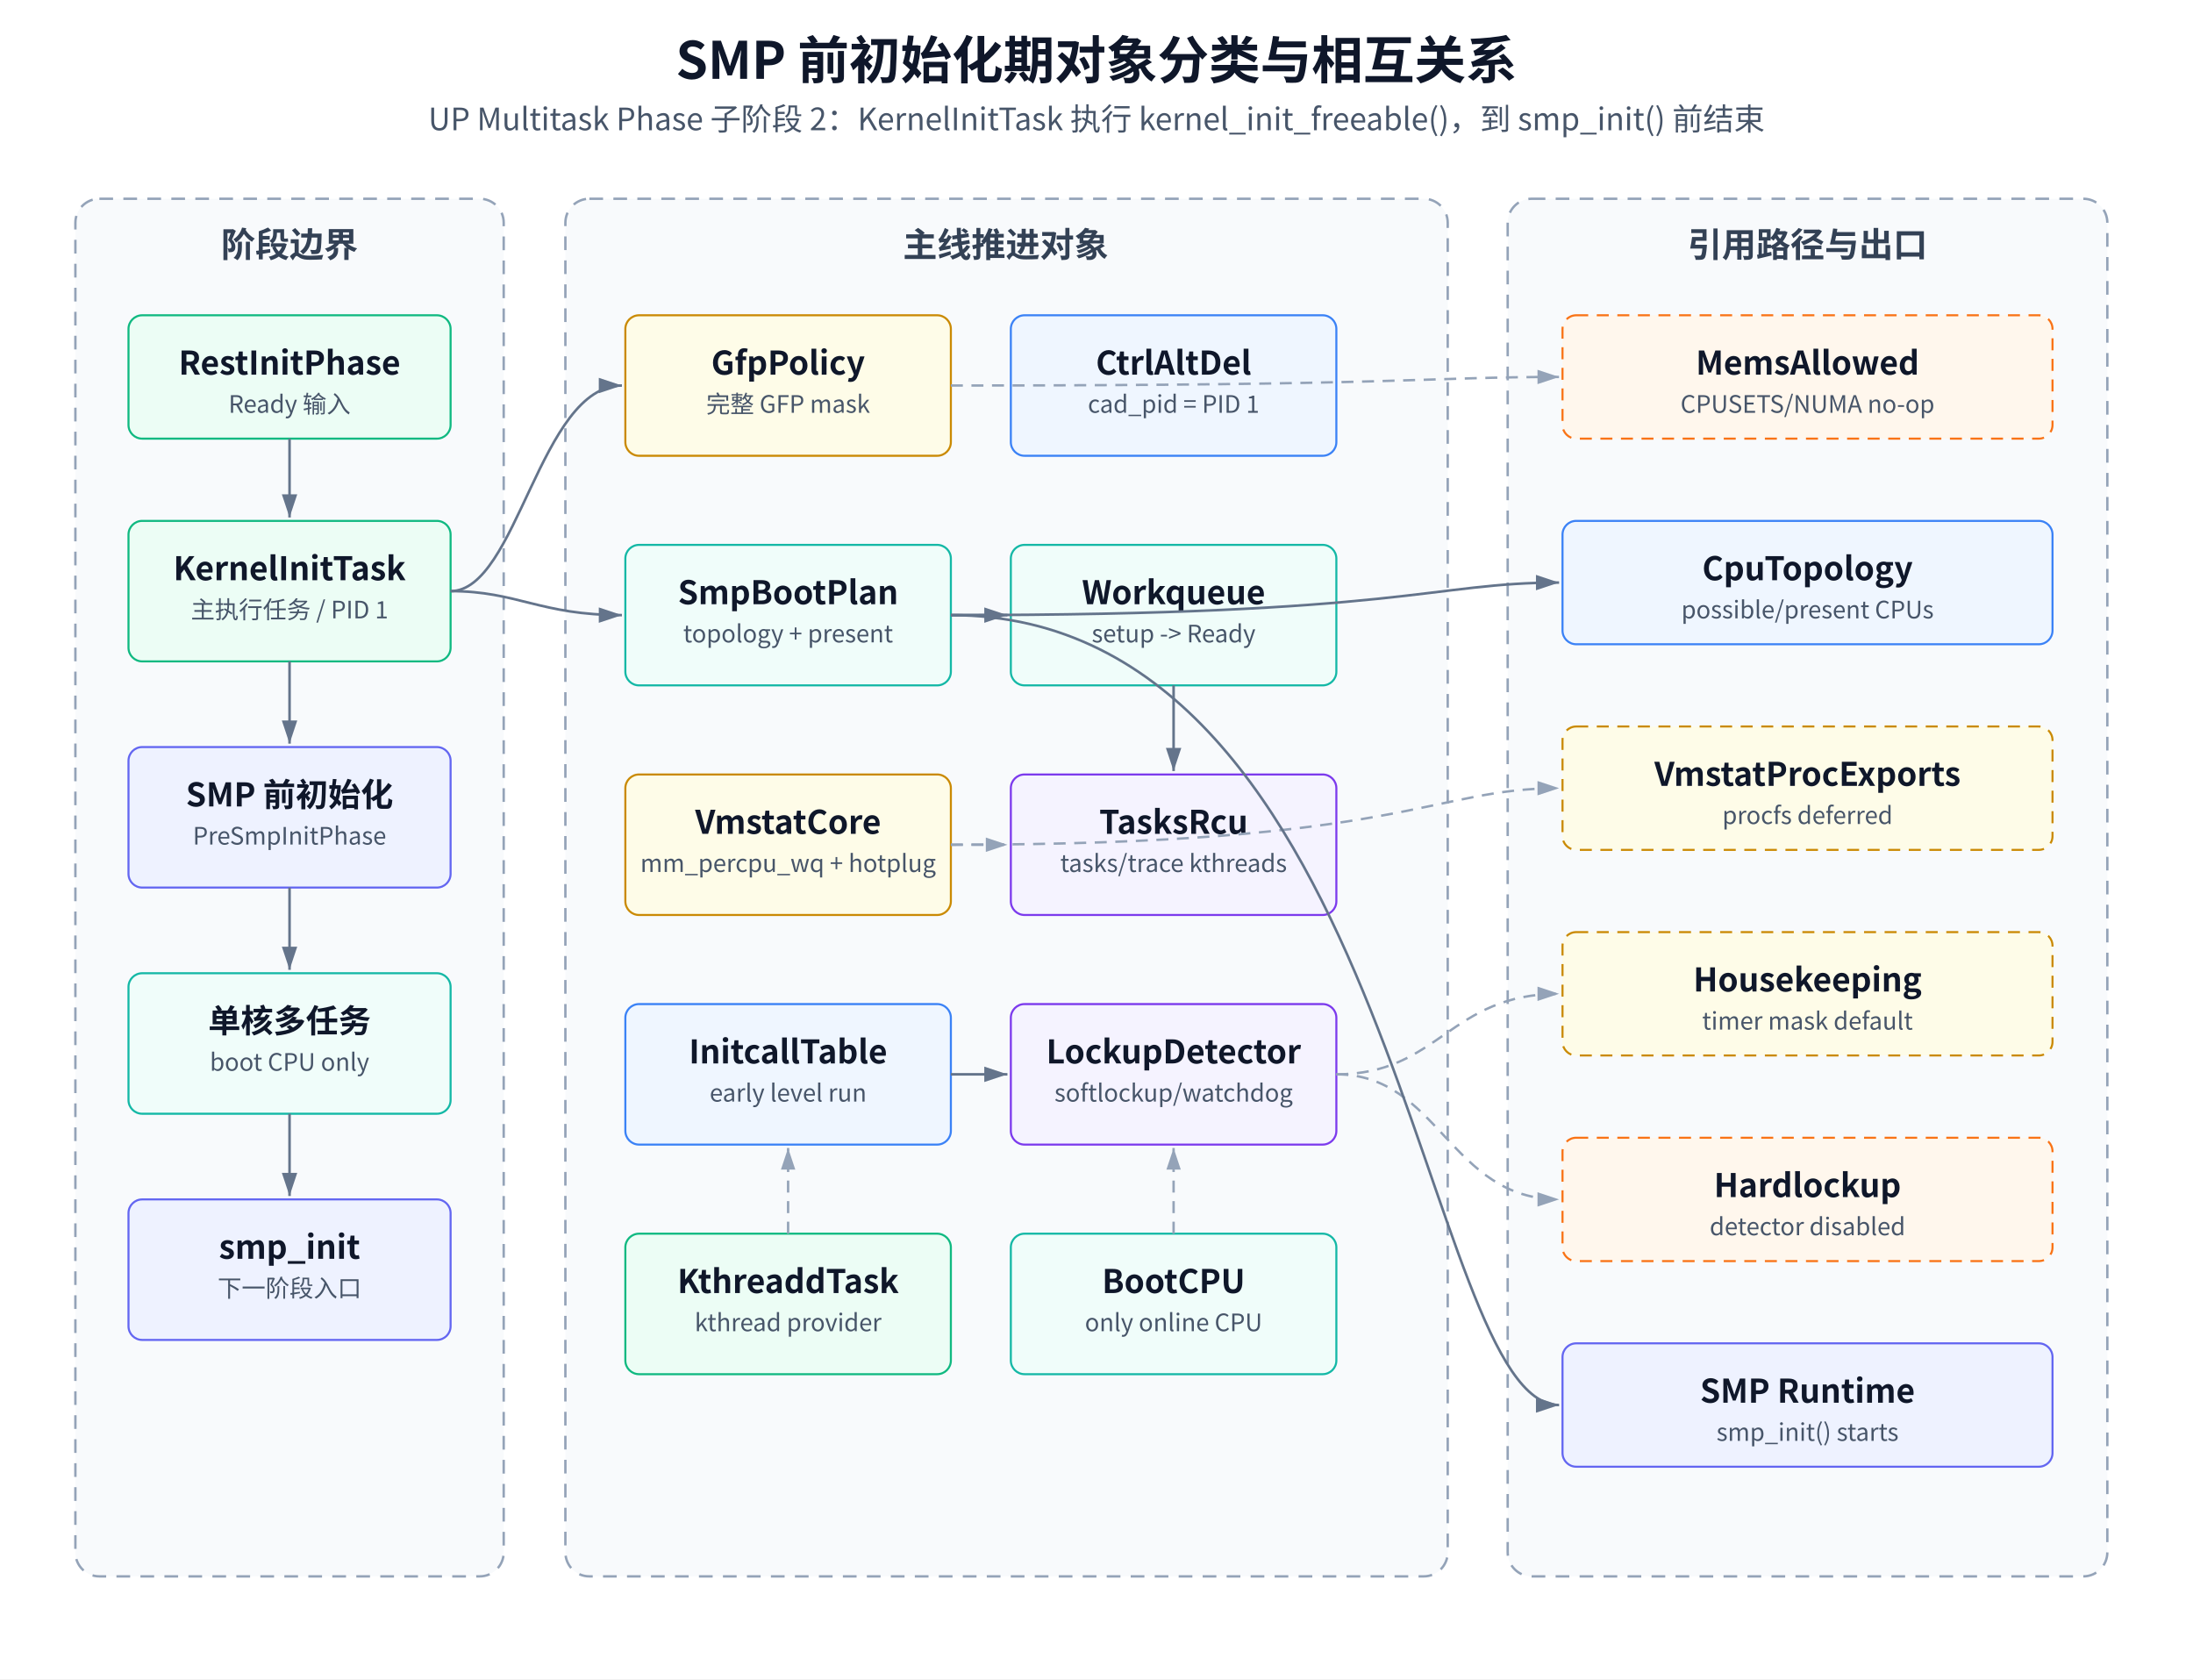
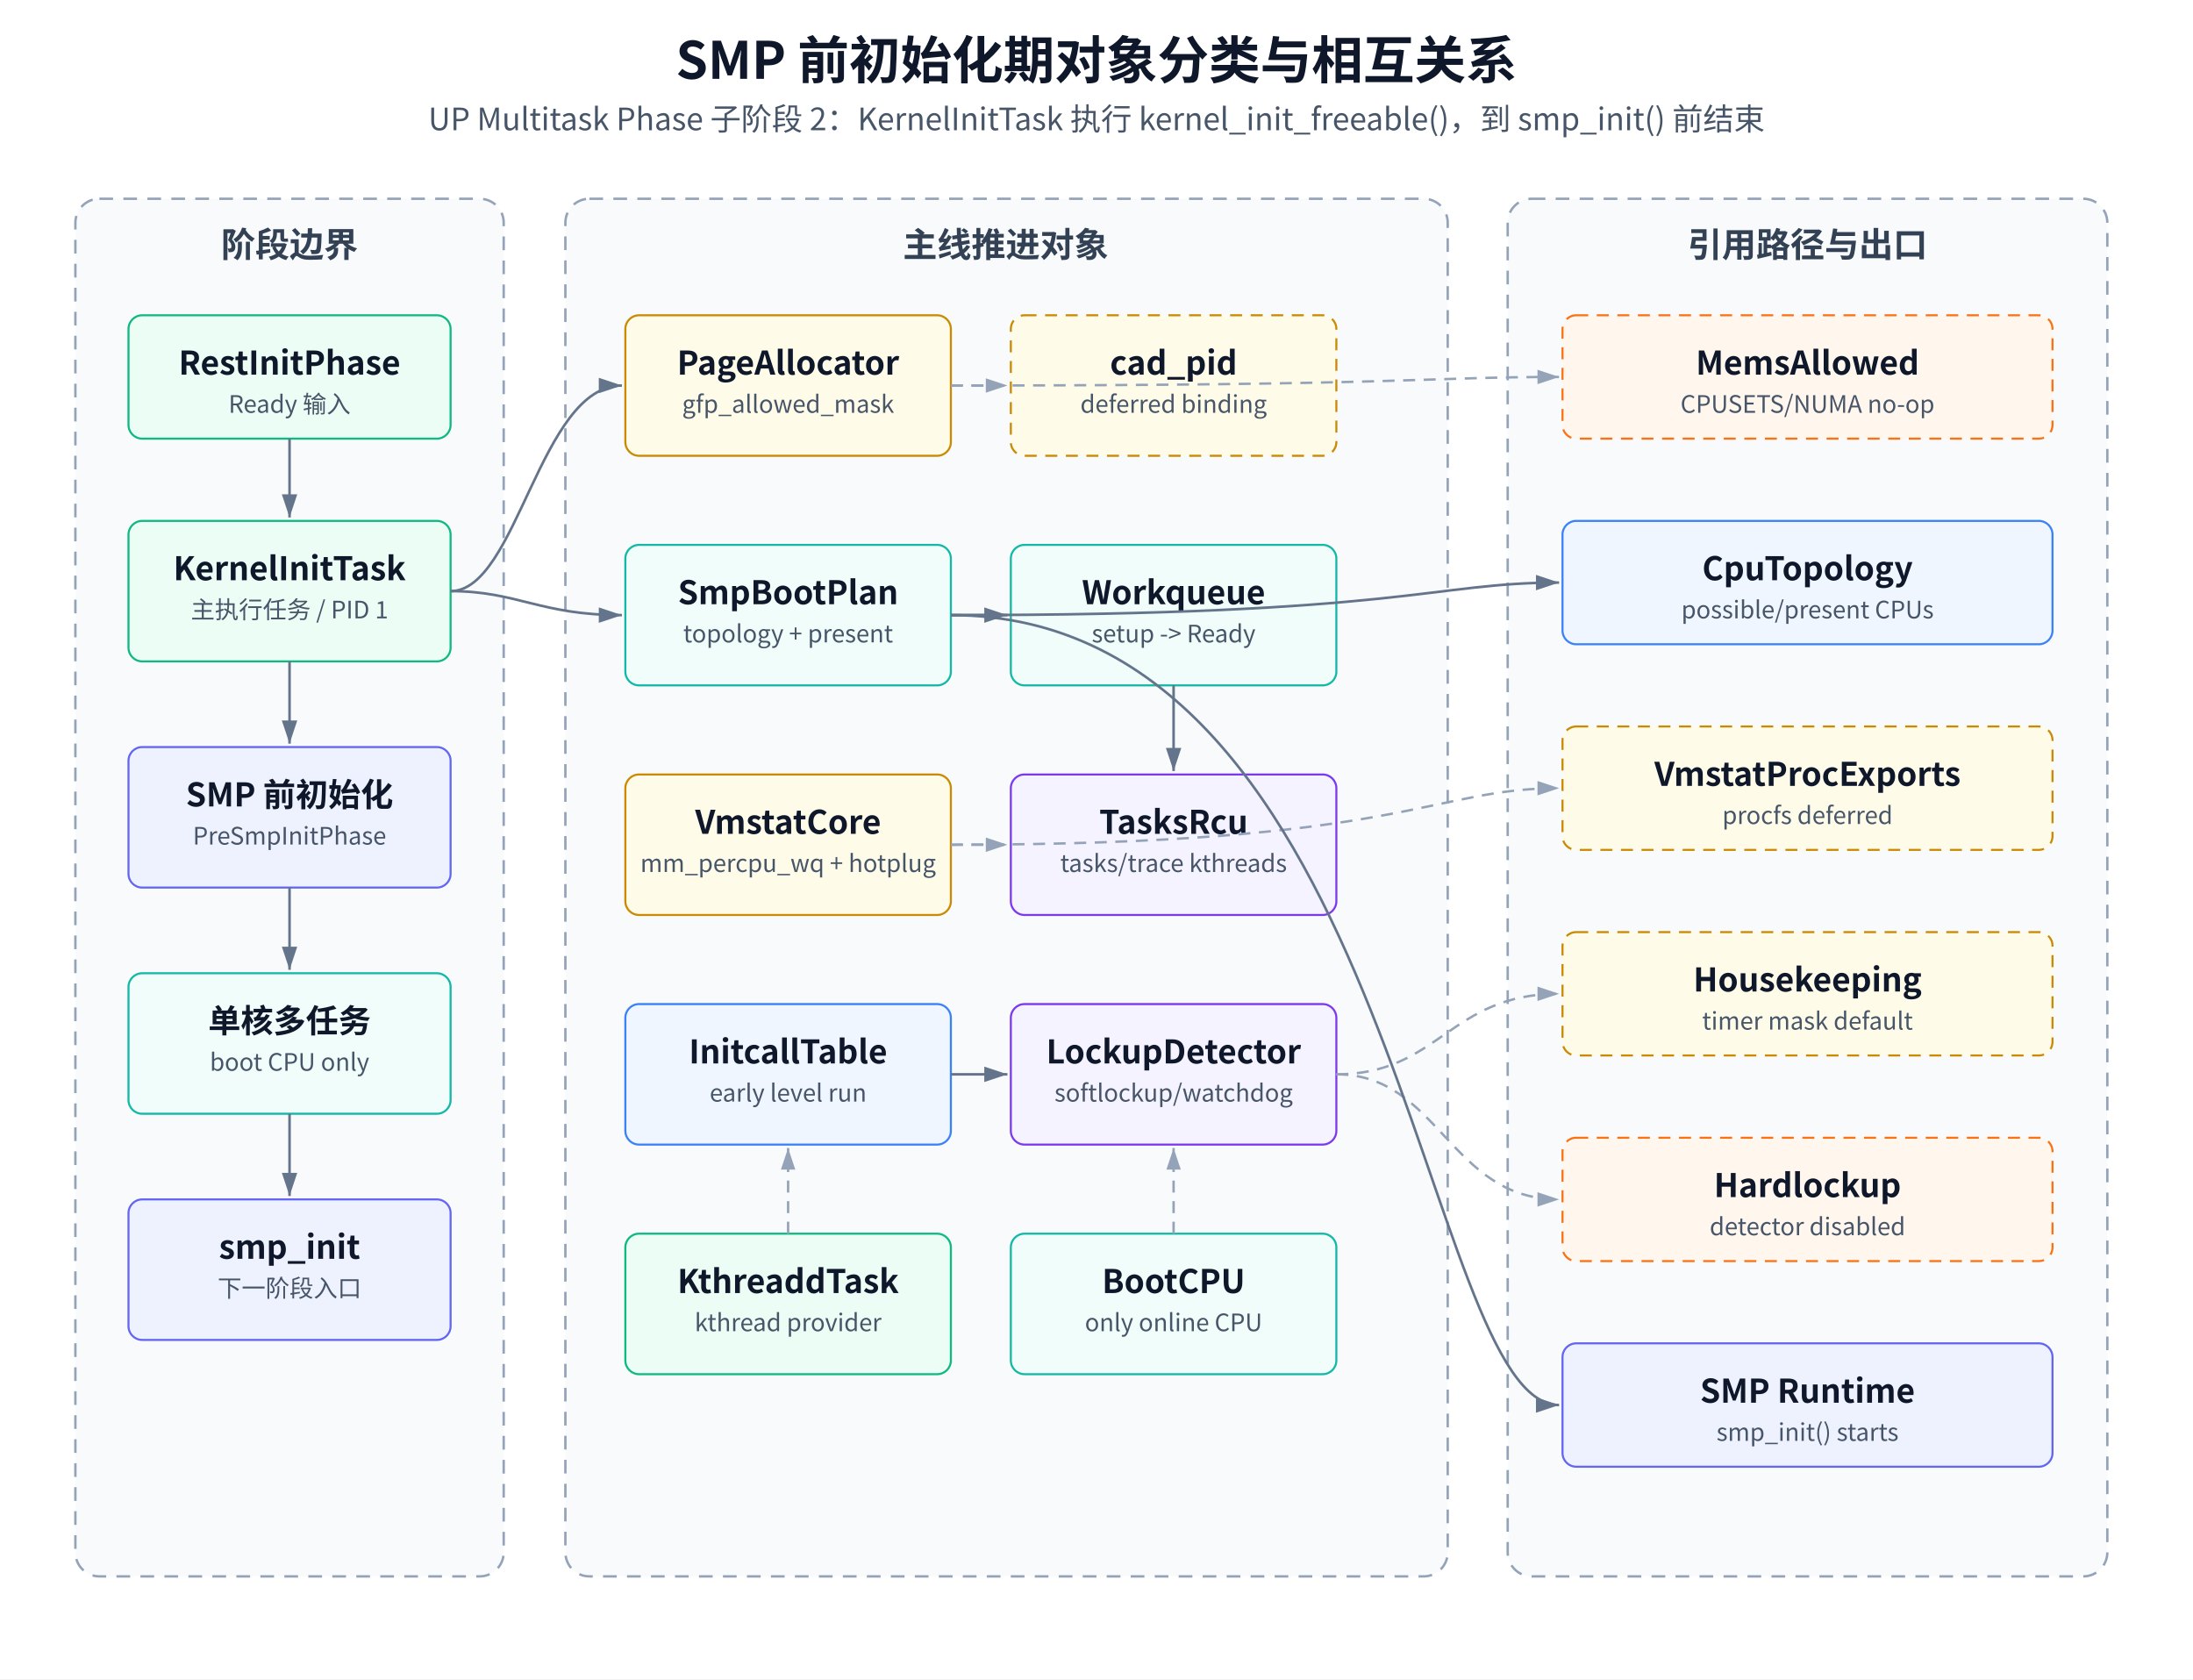
<svg xmlns="http://www.w3.org/2000/svg" width="1280" height="980" viewBox="0 0 1280 980" role="img" aria-labelledby="title desc">
  <defs>
    <style>
      text { font-family: "Microsoft YaHei", "Noto Sans CJK SC", "Source Han Sans SC", Arial, sans-serif; fill: #0f172a; }
      .title { font-size: 30px; font-weight: 600; }
      .subtitle { font-size: 18px; fill: #475569; }
      .group { fill: #f8fafc; stroke: #94a3b8; stroke-width: 1.4; stroke-dasharray: 8 6; }
      .box { fill: #ffffff; stroke: #334155; stroke-width: 1.2; }
      .phase { fill: #eef2ff; stroke: #6366f1; }
      .ready { fill: #ecfdf5; stroke: #10b981; }
      .flow { fill: #ecfdf5; stroke: #10b981; }
      .mm { fill: #fefce8; stroke: #ca8a04; }
      .sched { fill: #f0fdfa; stroke: #14b8a6; }
      .sync { fill: #f5f3ff; stroke: #7c3aed; }
      .support { fill: #eff6ff; stroke: #3b82f6; }
      .deferred { fill: #fefce8; stroke: #ca8a04; stroke-dasharray: 7 5; }
      .trimmed { fill: #fff7ed; stroke: #f97316; stroke-dasharray: 7 5; }
      .label { font-size: 19px; font-weight: 600; dominant-baseline: middle; }
      .small { font-size: 14px; fill: #475569; dominant-baseline: middle; }
      .group-title { font-size: 20px; font-weight: 600; fill: #334155; }
      .edge { stroke: #64748b; stroke-width: 1.5; fill: none; marker-end: url(#arrow); }
      .edge-dash { stroke: #94a3b8; stroke-width: 1.4; fill: none; stroke-dasharray: 7 5; marker-end: url(#arrow2); }
    </style>
    <marker id="arrow" markerWidth="10" markerHeight="10" refX="9" refY="3" orient="auto" markerUnits="strokeWidth">
      <path d="M0,0 L0,6 L9,3 z" fill="#64748b" />
    </marker>
    <marker id="arrow2" markerWidth="10" markerHeight="10" refX="9" refY="3" orient="auto" markerUnits="strokeWidth">
      <path d="M0,0 L0,6 L9,3 z" fill="#94a3b8" />
    </marker>
  </defs>
  <rect x="0" y="0" width="1280" height="980" fill="#ffffff" />
  <text x="640" y="46" text-anchor="middle" class="title">SMP 前初始化期对象分类与相互关系</text>
  <text x="640" y="76" text-anchor="middle" class="subtitle">UP Multitask Phase 子阶段 2：KernelInitTask 执行 kernel_init_freeable()，到 smp_init() 前结束</text>
  <rect x="44" y="116" width="250" height="804" rx="14" class="group" />
  <text x="169" y="150" text-anchor="middle" class="group-title">阶段边界</text>
  <rect x="75" y="184" width="188" height="72" rx="8" class="box ready" />
  <text x="169" y="212" text-anchor="middle" class="label">RestInitPhase</text>
  <text x="169" y="236" text-anchor="middle" class="small">Ready 输入</text>
  <rect x="75" y="304" width="188" height="82" rx="8" class="box flow" />
  <text x="169" y="332" text-anchor="middle" class="label">KernelInitTask</text>
  <text x="169" y="356" text-anchor="middle" class="small">主执行任务 / PID 1</text>
  <rect x="75" y="436" width="188" height="82" rx="8" class="box phase" />
  <text x="169" y="464" text-anchor="middle" class="label">SMP 前初始化</text>
  <text x="169" y="488" text-anchor="middle" class="small">PreSmpInitPhase</text>
  <rect x="75" y="568" width="188" height="82" rx="8" class="box sched" />
  <text x="169" y="596" text-anchor="middle" class="label">单核多任务</text>
  <text x="169" y="620" text-anchor="middle" class="small">boot CPU only</text>
  <rect x="75" y="700" width="188" height="82" rx="8" class="box phase" />
  <text x="169" y="728" text-anchor="middle" class="label">smp_init</text>
  <text x="169" y="752" text-anchor="middle" class="small">下一阶段入口</text>
  <path d="M169 256 L169 302" class="edge" />
  <path d="M169 386 L169 434" class="edge" />
  <path d="M169 518 L169 566" class="edge" />
  <path d="M169 650 L169 698" class="edge" />
  <rect x="330" y="116" width="515" height="804" rx="14" class="group" />
  <text x="587" y="150" text-anchor="middle" class="group-title">主线推进对象</text>
  <rect x="365" y="184" width="190" height="82" rx="8" class="box mm" />
-   <text x="460" y="212" text-anchor="middle" class="label">GfpPolicy</text>
-   <text x="460" y="236" text-anchor="middle" class="small">完整 GFP mask</text>
-   <rect x="590" y="184" width="190" height="82" rx="8" class="box support" />
-   <text x="685" y="212" text-anchor="middle" class="label">CtrlAltDel</text>
-   <text x="685" y="236" text-anchor="middle" class="small">cad_pid = PID 1</text>
+   <text x="460" y="212" text-anchor="middle" class="label">PageAllocator</text>
+   <text x="460" y="236" text-anchor="middle" class="small">gfp_allowed_mask</text>
+   <rect x="590" y="184" width="190" height="82" rx="8" class="box deferred" />
+   <text x="685" y="212" text-anchor="middle" class="label">cad_pid</text>
+   <text x="685" y="236" text-anchor="middle" class="small">deferred binding</text>
  <rect x="365" y="318" width="190" height="82" rx="8" class="box sched" />
  <text x="460" y="346" text-anchor="middle" class="label">SmpBootPlan</text>
  <text x="460" y="370" text-anchor="middle" class="small">topology + present</text>
  <rect x="590" y="318" width="190" height="82" rx="8" class="box sched" />
  <text x="685" y="346" text-anchor="middle" class="label">Workqueue</text>
  <text x="685" y="370" text-anchor="middle" class="small">setup -&gt; Ready</text>
  <rect x="365" y="452" width="190" height="82" rx="8" class="box mm" />
  <text x="460" y="480" text-anchor="middle" class="label">VmstatCore</text>
  <text x="460" y="504" text-anchor="middle" class="small">mm_percpu_wq + hotplug</text>
  <rect x="590" y="452" width="190" height="82" rx="8" class="box sync" />
  <text x="685" y="480" text-anchor="middle" class="label">TasksRcu</text>
  <text x="685" y="504" text-anchor="middle" class="small">tasks/trace kthreads</text>
  <rect x="365" y="586" width="190" height="82" rx="8" class="box support" />
  <text x="460" y="614" text-anchor="middle" class="label">InitcallTable</text>
  <text x="460" y="638" text-anchor="middle" class="small">early level run</text>
  <rect x="590" y="586" width="190" height="82" rx="8" class="box sync" />
  <text x="685" y="614" text-anchor="middle" class="label">LockupDetector</text>
  <text x="685" y="638" text-anchor="middle" class="small">softlockup/watchdog</text>
  <rect x="365" y="720" width="190" height="82" rx="8" class="box flow" />
  <text x="460" y="748" text-anchor="middle" class="label">KthreaddTask</text>
  <text x="460" y="772" text-anchor="middle" class="small">kthread provider</text>
  <rect x="590" y="720" width="190" height="82" rx="8" class="box sched" />
  <text x="685" y="748" text-anchor="middle" class="label">BootCPU</text>
  <text x="685" y="772" text-anchor="middle" class="small">only online CPU</text>
  <path d="M263 345 C302 345, 315 225, 363 225" class="edge" />
+   <path d="M555 225 L588 225" class="edge-dash" />
  <path d="M263 345 C302 345, 315 359, 363 359" class="edge" />
  <path d="M555 359 L588 359" class="edge" />
  <path d="M685 400 L685 450" class="edge" />
  <path d="M555 493 L588 493" class="edge-dash" />
  <path d="M555 627 L588 627" class="edge" />
  <path d="M460 720 L460 670" class="edge-dash" />
  <path d="M685 720 L685 670" class="edge-dash" />
  <rect x="880" y="116" width="350" height="804" rx="14" class="group" />
  <text x="1055" y="150" text-anchor="middle" class="group-title">引用路径与出口</text>
  <rect x="912" y="184" width="286" height="72" rx="8" class="box trimmed" />
  <text x="1055" y="212" text-anchor="middle" class="label">MemsAllowed</text>
  <text x="1055" y="236" text-anchor="middle" class="small">CPUSETS/NUMA no-op</text>
  <rect x="912" y="304" width="286" height="72" rx="8" class="box support" />
  <text x="1055" y="332" text-anchor="middle" class="label">CpuTopology</text>
  <text x="1055" y="356" text-anchor="middle" class="small">possible/present CPUs</text>
  <rect x="912" y="424" width="286" height="72" rx="8" class="box deferred" />
  <text x="1055" y="452" text-anchor="middle" class="label">VmstatProcExports</text>
  <text x="1055" y="476" text-anchor="middle" class="small">procfs deferred</text>
  <rect x="912" y="544" width="286" height="72" rx="8" class="box deferred" />
  <text x="1055" y="572" text-anchor="middle" class="label">Housekeeping</text>
  <text x="1055" y="596" text-anchor="middle" class="small">timer mask default</text>
  <rect x="912" y="664" width="286" height="72" rx="8" class="box trimmed" />
  <text x="1055" y="692" text-anchor="middle" class="label">Hardlockup</text>
  <text x="1055" y="716" text-anchor="middle" class="small">detector disabled</text>
  <rect x="912" y="784" width="286" height="72" rx="8" class="box phase" />
  <text x="1055" y="812" text-anchor="middle" class="label">SMP Runtime</text>
  <text x="1055" y="836" text-anchor="middle" class="small">smp_init() starts</text>
  <path d="M555 225 C820 225, 832 220, 910 220" class="edge-dash" />
  <path d="M555 359 C820 359, 835 340, 910 340" class="edge" />
  <path d="M555 493 C820 493, 835 460, 910 460" class="edge-dash" />
  <path d="M780 627 C840 627, 846 580, 910 580" class="edge-dash" />
  <path d="M780 627 C840 627, 846 700, 910 700" class="edge-dash" />
  <path d="M555 359 C815 359, 830 820, 910 820" class="edge" />
</svg>
